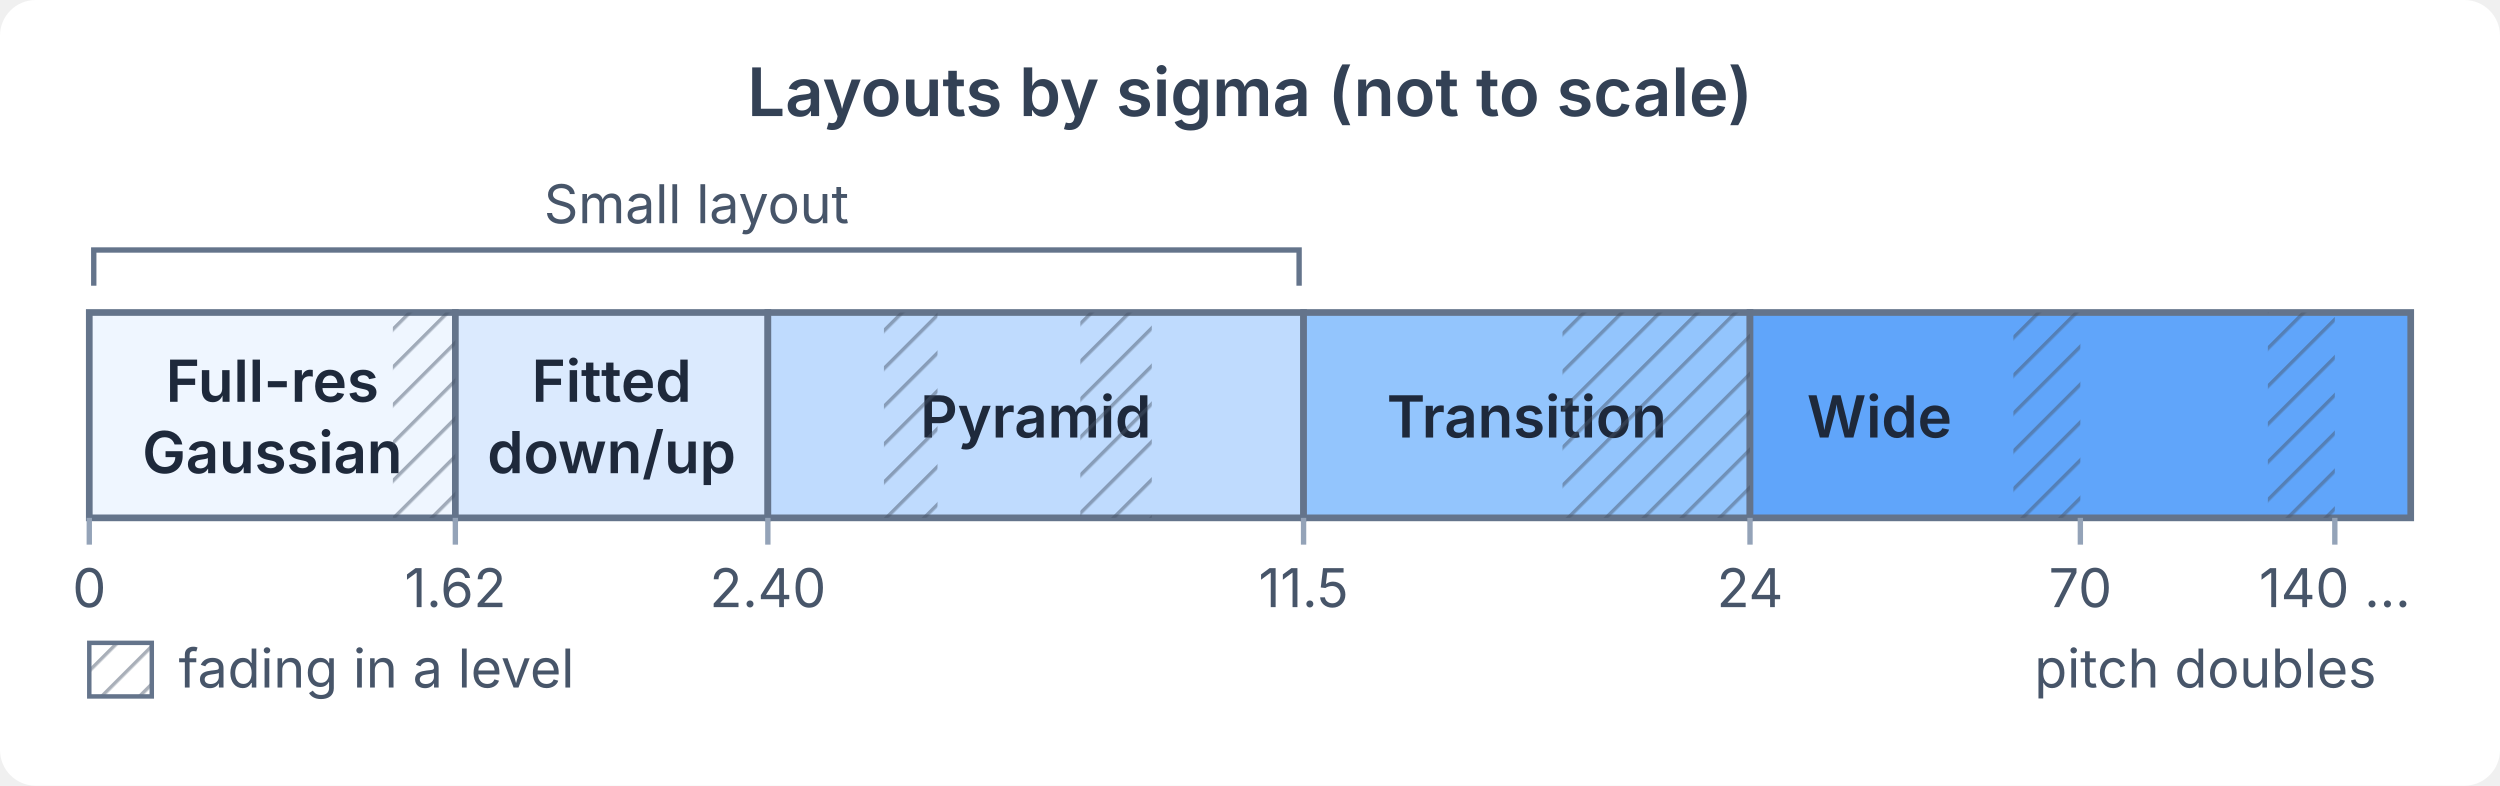
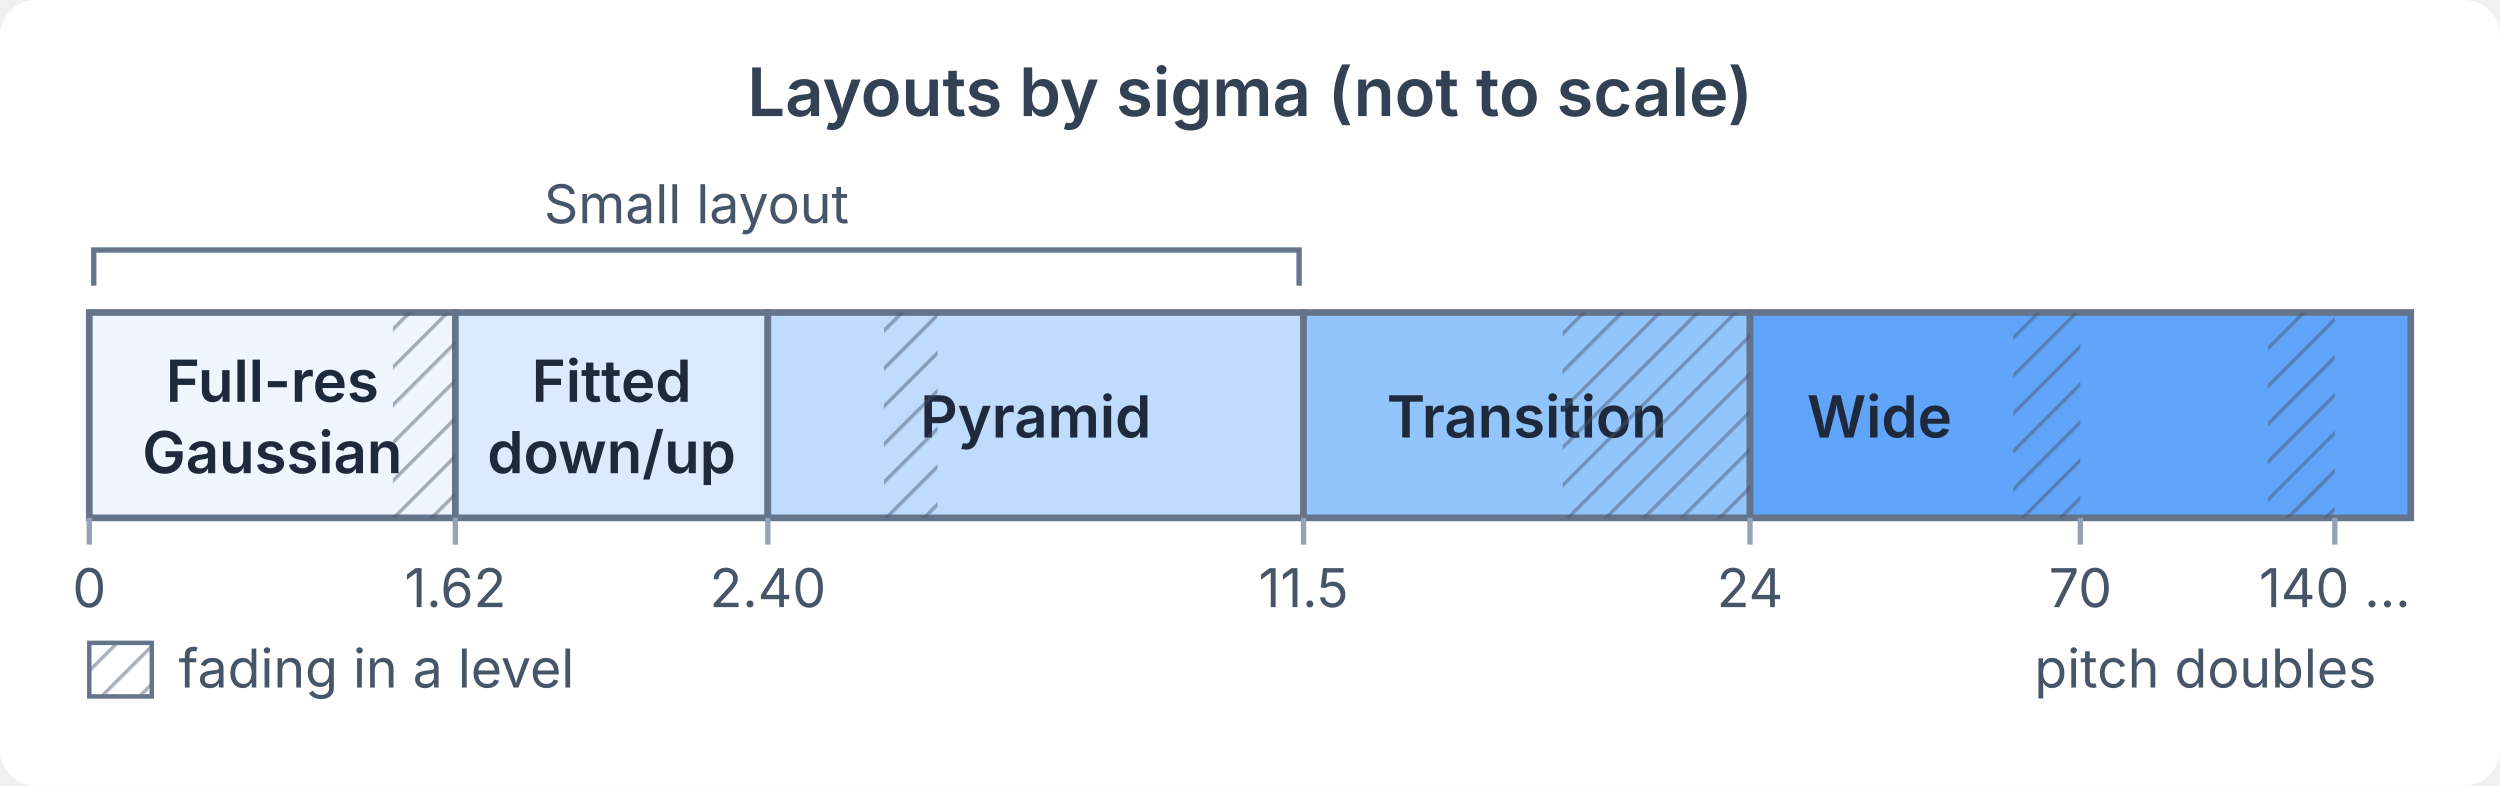
<svg xmlns="http://www.w3.org/2000/svg" width="560" height="176" viewBox="0 0 560 176" role="img" aria-labelledby="title desc">
  <defs>
    <pattern id="hatch" width="6" height="6" patternUnits="userSpaceOnUse" patternTransform="rotate(45)">
      <rect width="6" height="6" fill="none" />
      <line x1="0" y1="0" x2="0" y2="6" stroke="#475569" stroke-width="1.6" stroke-opacity="0.45" />
    </pattern>
  </defs>
  <style>
    text { font-family: system-ui, -apple-system, BlinkMacSystemFont, 'Segoe UI', sans-serif; fill: #1e293b; font-size: 14px; }
    .heading { font-size: 15px; font-weight: 600; text-anchor: middle; fill: #334155; }
    .label { font-size: 14px; font-weight: 600; text-anchor: middle; }
    .sub { font-size: 12px; fill: #475569; text-anchor: middle; }
    .axis { stroke: #94a3b8; stroke-width: 1.2; }
    .bar { fill: #93c5fd; stroke: #64748b; stroke-width: 1; }
    .amber { fill: #fcd34d; stroke: #b45309; stroke-width: 1; }
    .pos { fill: #087f5b; }
    .neg { fill: #c2410c; }
    .curve { fill: none; stroke: #2563eb; stroke-width: 2; }
    .guide { stroke: #cbd5e1; stroke-width: 1; stroke-dasharray: 3 3; }
  </style>
  <rect width="560" height="176" rx="8" fill="#ffffff" />
  <text x="280.0" y="26" class="heading">Layouts by sigma (not to scale)</text>
  <path d="M21 64 V56 H291 V64" fill="none" stroke="#64748b" stroke-width="1.2" />
  <text x="156" y="50" class="sub">Small layout</text>
  <rect x="20" y="70" width="82" height="46" fill="#eff6ff" stroke="#64748b" stroke-width="1.5" />
  <text x="61.0" y="90" class="label" style="font-size:13px">Full-res</text>
  <text x="61.0" y="106" class="label" style="font-size:13px">Gaussian</text>
  <rect x="102" y="70" width="70" height="46" fill="#dbeafe" stroke="#64748b" stroke-width="1.5" />
  <text x="137.0" y="90" class="label" style="font-size:13px">Fitted</text>
  <text x="137.0" y="106" class="label" style="font-size:13px">down/up</text>
  <rect x="172" y="70" width="120" height="46" fill="#bfdbfe" stroke="#64748b" stroke-width="1.5" />
  <text x="232.0" y="98" class="label" style="font-size:13px">Pyramid</text>
  <rect x="292" y="70" width="100" height="46" fill="#93c5fd" stroke="#64748b" stroke-width="1.5" />
  <text x="342.0" y="98" class="label" style="font-size:13px">Transition</text>
  <rect x="392" y="70" width="148" height="46" fill="#60a5fa" stroke="#64748b" stroke-width="1.5" />
  <text x="421" y="98" class="label" style="font-size:13px">Wide</text>
  <rect x="88" y="70" width="14" height="46" fill="url(#hatch)" />
  <rect x="198" y="70" width="12" height="46" fill="url(#hatch)" />
-   <rect x="242" y="70" width="16" height="46" fill="url(#hatch)" />
  <rect x="350" y="70" width="42" height="46" fill="url(#hatch)" />
  <rect x="451" y="70" width="15" height="46" fill="url(#hatch)" />
  <rect x="508" y="70" width="15" height="46" fill="url(#hatch)" />
  <line class="axis" x1="20" y1="116" x2="20" y2="122" />
  <text x="20" y="136" class="sub">0</text>
  <line class="axis" x1="102" y1="116" x2="102" y2="122" />
  <text x="102" y="136" class="sub">1.62</text>
  <line class="axis" x1="172" y1="116" x2="172" y2="122" />
  <text x="172" y="136" class="sub">2.40</text>
  <line class="axis" x1="292" y1="116" x2="292" y2="122" />
  <text x="292" y="136" class="sub">11.5</text>
  <line class="axis" x1="392" y1="116" x2="392" y2="122" />
  <text x="392" y="136" class="sub">24</text>
  <line class="axis" x1="466" y1="116" x2="466" y2="122" />
  <text x="466" y="136" class="sub">70</text>
  <line class="axis" x1="523" y1="116" x2="523" y2="122" />
  <text x="523" y="136" class="sub">140 …</text>
  <text x="494" y="154" class="sub">pitch doubles</text>
  <rect x="20" y="144" width="14" height="12" fill="url(#hatch)" stroke="#64748b" stroke-width="1" />
  <text x="40" y="154" class="sub" style="text-anchor:start">fading in a level</text>
</svg>
